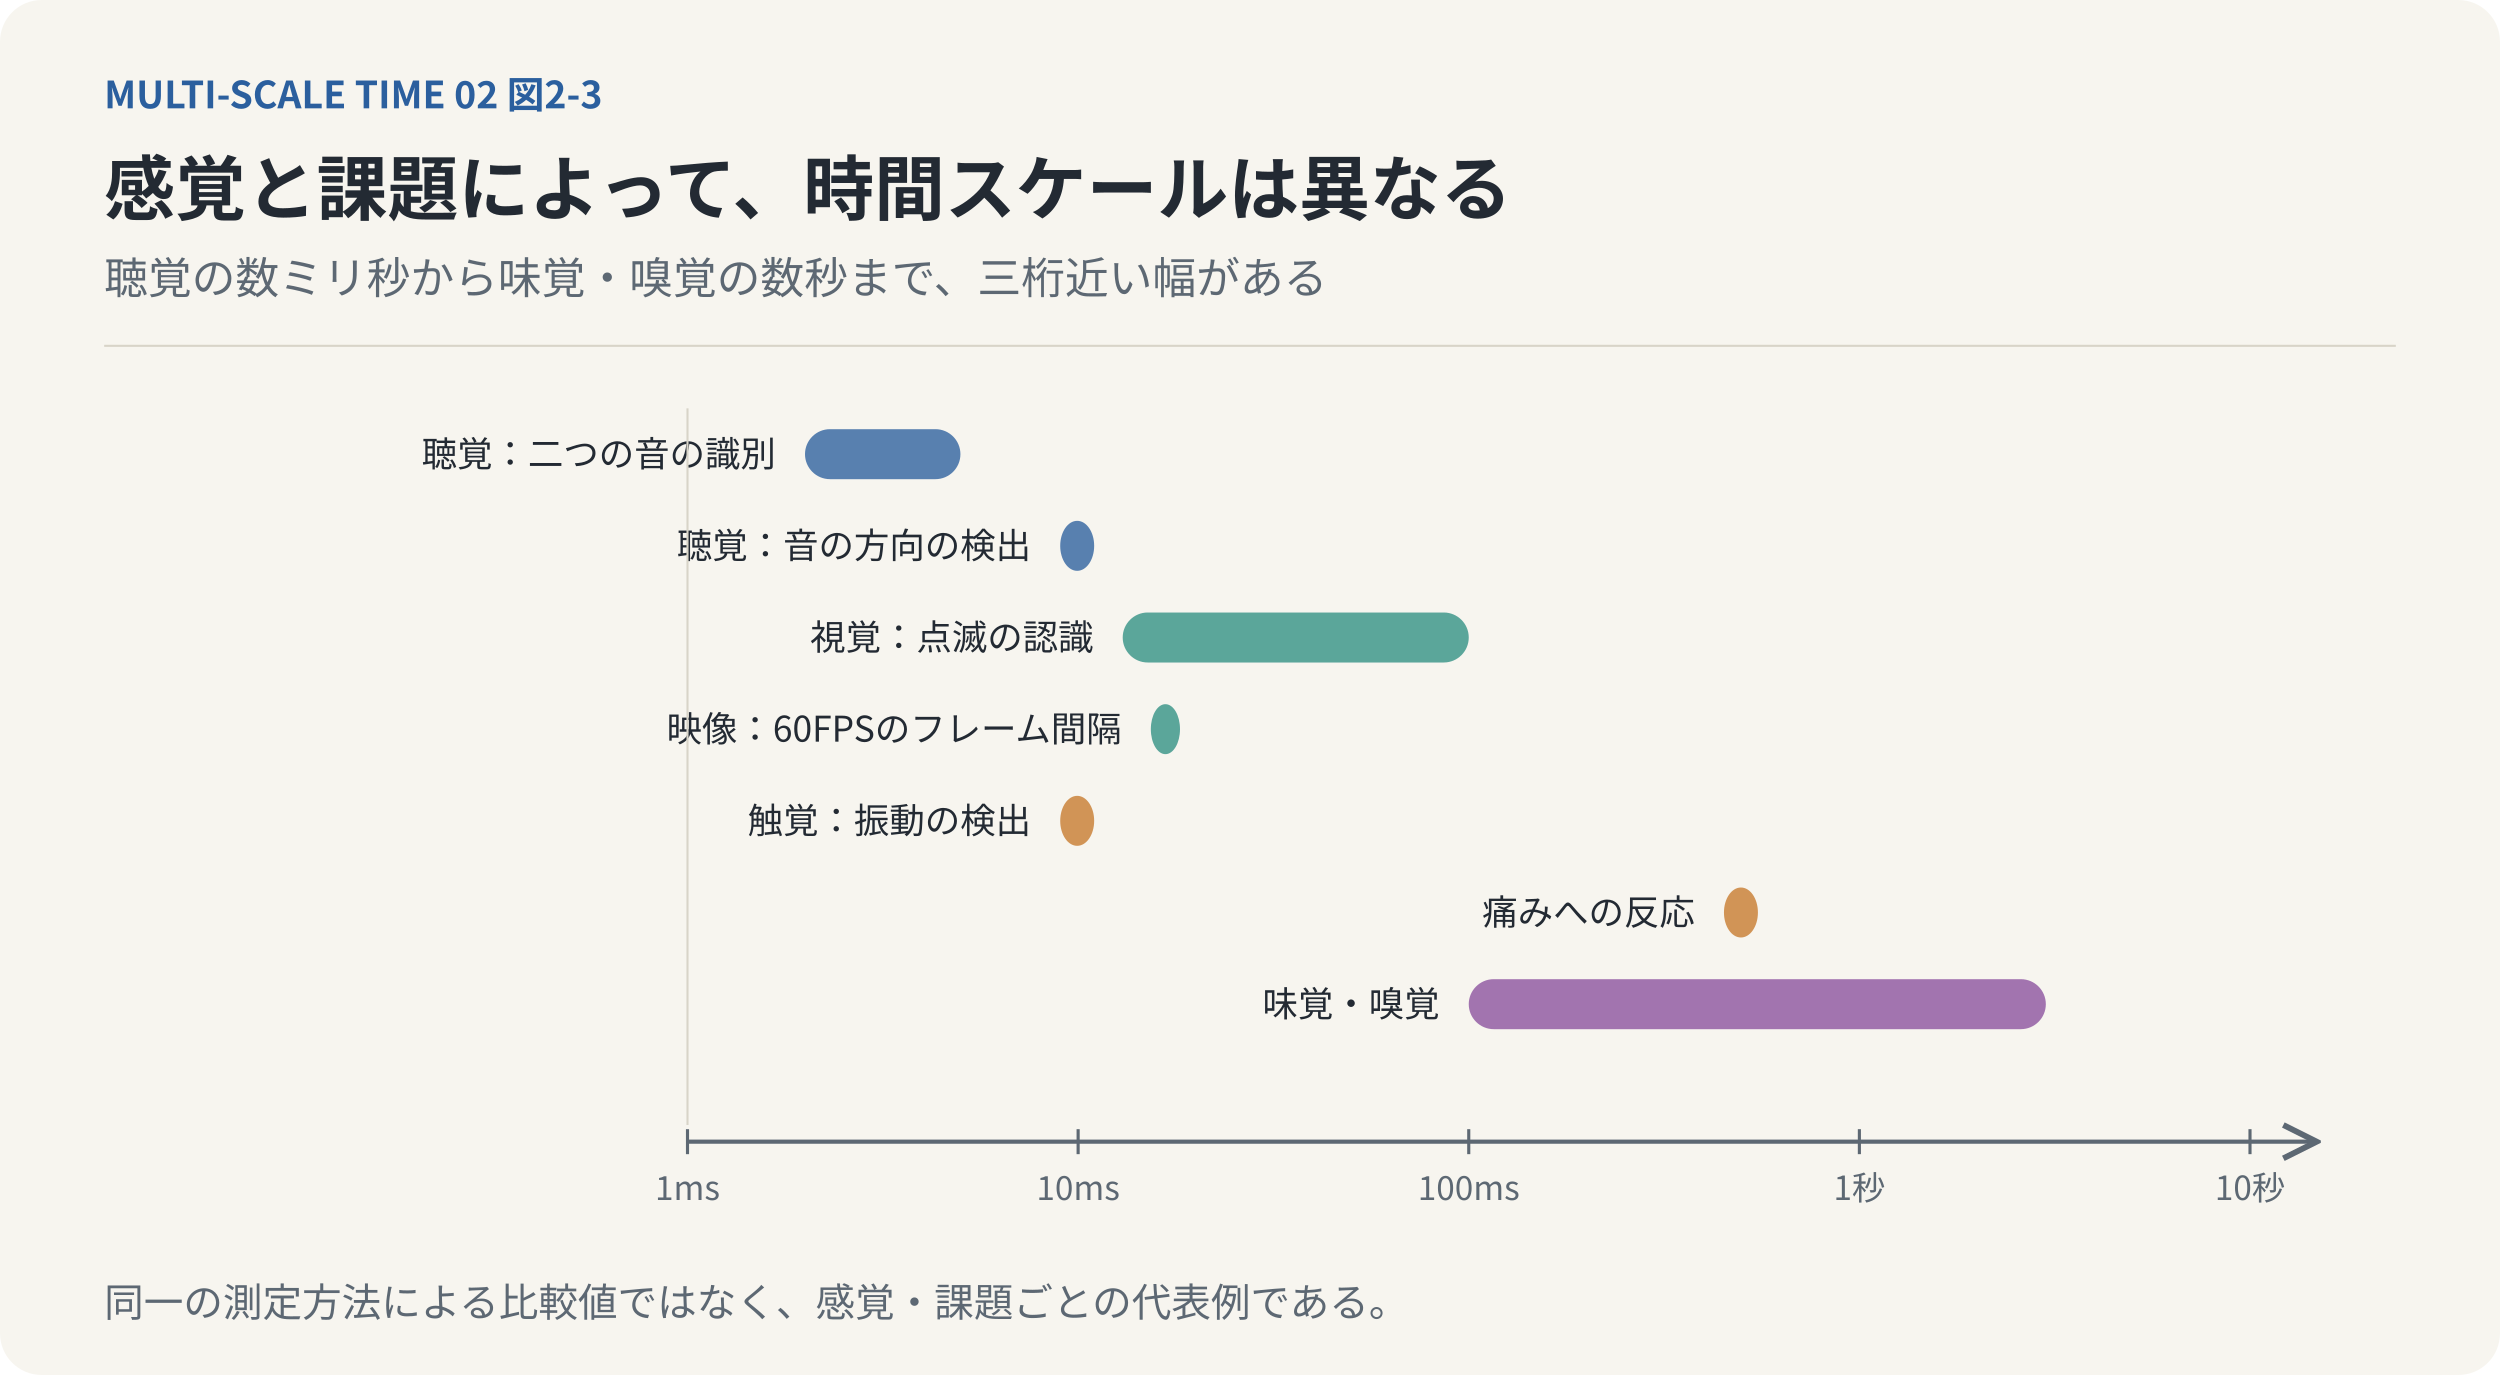
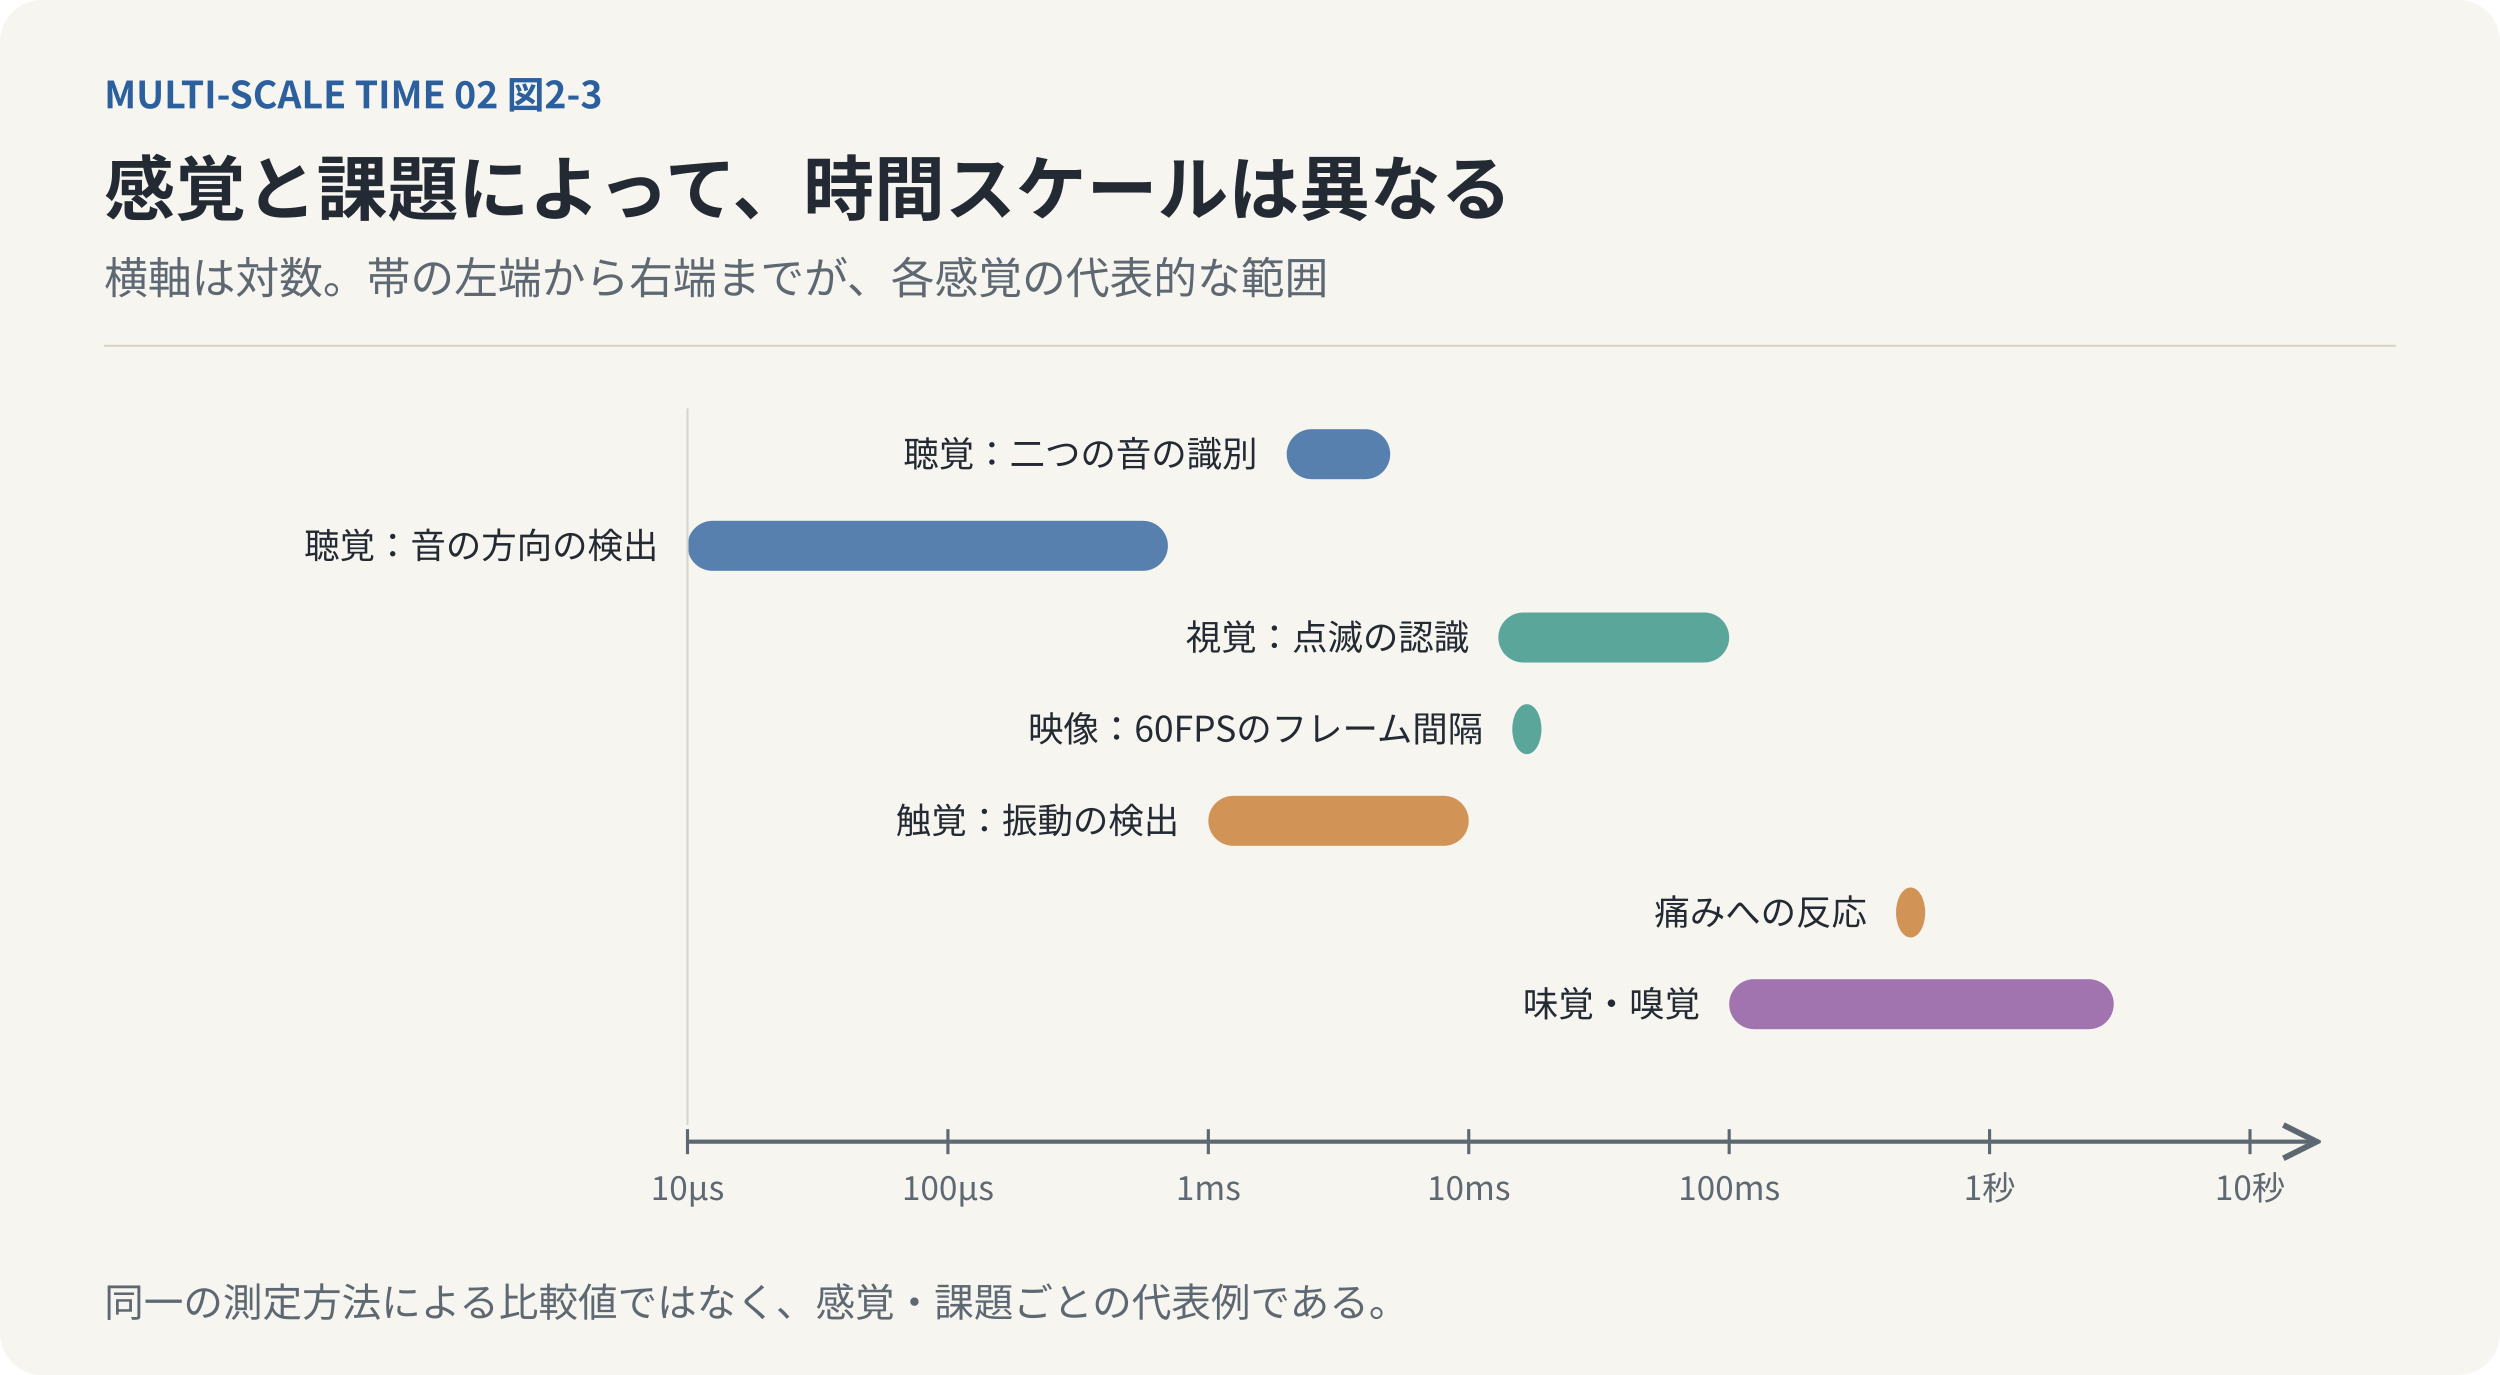
<svg xmlns="http://www.w3.org/2000/svg" width="1200" height="660" viewBox="0 0 1200 660" role="img" aria-labelledby="title desc">
  <defs>
-     <marker id="arrow" markerWidth="10" markerHeight="10" refX="8" refY="5" orient="auto-start-reverse">
+     <marker id="arrow-5d6873" markerWidth="10" markerHeight="10" refX="8" refY="5" orient="auto-start-reverse">
      <path d="M1,1 L9,5 L1,9" fill="none" stroke="#5d6873" stroke-width="1.4" />
-     </marker>
-     <marker id="arrow-blue" markerWidth="10" markerHeight="10" refX="8" refY="5" orient="auto-start-reverse">
-       <path d="M1,1 L9,5 L1,9" fill="none" stroke="#2b5f9e" stroke-width="1.4" />
-     </marker>
-     <marker id="arrow-amber" markerWidth="10" markerHeight="10" refX="8" refY="5" orient="auto-start-reverse">
-       <path d="M1,1 L9,5 L1,9" fill="none" stroke="#c7792b" stroke-width="1.4" />
-     </marker>
-     <marker id="arrow-teal" markerWidth="10" markerHeight="10" refX="8" refY="5" orient="auto-start-reverse">
-       <path d="M1,1 L9,5 L1,9" fill="none" stroke="#2f8f83" stroke-width="1.4" />
    </marker>
  </defs>
  <rect width="1200" height="660" rx="20" fill="#f7f5ef" />
  <g font-family="system-ui, -apple-system, &quot;Hiragino Kaku Gothic ProN&quot;, &quot;Noto Sans CJK JP&quot;, Meiryo, sans-serif">
    <text x="50.0" y="52.0" fill="#2b5f9e" font-size="18" text-anchor="start" font-weight="700">MULTI-SCALE TIME     02     図2-3</text>
    <text x="50.0" y="103.0" fill="#232a33" font-size="34" text-anchor="start" font-weight="700">感覚と課題によって、時間スケールは異なる</text>
-     <text x="50.0" y="141.0" fill="#5d6873" font-size="21" text-anchor="start" font-weight="400">聴覚の数ミリ秒から味覚・嗅覚の数秒まで、三桁近い幅がある</text>
+     <text x="50.0" y="141.0" fill="#5d6873" font-size="21" text-anchor="start" font-weight="400">横軸は対数。帯の左端から右端までが、各感覚の代表的な範囲</text>
    <line x1="50.0" y1="166.0" x2="1150.0" y2="166.0" stroke="#d8d4c8" stroke-width="1" />
-     <line x1="330.0" y1="548.0" x2="1110.0" y2="548.0" stroke="#5d6873" stroke-width="2" marker-end="url(#arrow)" />
+     <line x1="330.0" y1="548.0" x2="1110.0" y2="548.0" stroke="#5d6873" stroke-width="2" marker-end="url(#arrow-5d6873)" />
    <line x1="330.0" y1="542.0" x2="330.0" y2="554.0" stroke="#5d6873" stroke-width="1.5" />
-     <text x="330.0" y="576.0" fill="#5d6873" font-size="16" text-anchor="middle" font-weight="400">1ms</text>
-     <line x1="517.5" y1="542.0" x2="517.5" y2="554.0" stroke="#5d6873" stroke-width="1.5" />
-     <text x="517.5" y="576.0" fill="#5d6873" font-size="16" text-anchor="middle" font-weight="400">10ms</text>
+     <text x="330.0" y="576.0" fill="#5d6873" font-size="16" text-anchor="middle" font-weight="400">10μs</text>
+     <line x1="455.0" y1="542.0" x2="455.0" y2="554.0" stroke="#5d6873" stroke-width="1.5" />
+     <text x="455.0" y="576.0" fill="#5d6873" font-size="16" text-anchor="middle" font-weight="400">100μs</text>
+     <line x1="580.0" y1="542.0" x2="580.0" y2="554.0" stroke="#5d6873" stroke-width="1.5" />
+     <text x="580.0" y="576.0" fill="#5d6873" font-size="16" text-anchor="middle" font-weight="400">1ms</text>
    <line x1="705.0" y1="542.0" x2="705.0" y2="554.0" stroke="#5d6873" stroke-width="1.5" />
-     <text x="705.0" y="576.0" fill="#5d6873" font-size="16" text-anchor="middle" font-weight="400">100ms</text>
-     <line x1="892.5" y1="542.0" x2="892.5" y2="554.0" stroke="#5d6873" stroke-width="1.5" />
-     <text x="892.5" y="576.0" fill="#5d6873" font-size="16" text-anchor="middle" font-weight="400">1秒</text>
+     <text x="705.0" y="576.0" fill="#5d6873" font-size="16" text-anchor="middle" font-weight="400">10ms</text>
+     <line x1="830.0" y1="542.0" x2="830.0" y2="554.0" stroke="#5d6873" stroke-width="1.5" />
+     <text x="830.0" y="576.0" fill="#5d6873" font-size="16" text-anchor="middle" font-weight="400">100ms</text>
+     <line x1="955.0" y1="542.0" x2="955.0" y2="554.0" stroke="#5d6873" stroke-width="1.5" />
+     <text x="955.0" y="576.0" fill="#5d6873" font-size="16" text-anchor="middle" font-weight="400">1秒</text>
    <line x1="1080.0" y1="542.0" x2="1080.0" y2="554.0" stroke="#5d6873" stroke-width="1.5" />
    <text x="1080.0" y="576.0" fill="#5d6873" font-size="16" text-anchor="middle" font-weight="400">10秒</text>
-     <rect x="386.4" y="206.0" width="74.6" height="24.0" rx="12.0" fill="#2b5f9e" stroke="none" stroke-width="0" opacity="0.78" />
-     <text x="372.4" y="224.0" fill="#232a33" font-size="17" text-anchor="end" font-weight="400">聴覚：二つの音の識別</text>
-     <rect x="508.9" y="250.0" width="16.3" height="24.0" rx="12.0" fill="#2b5f9e" stroke="none" stroke-width="0" opacity="0.78" />
-     <text x="494.9" y="268.0" fill="#232a33" font-size="17" text-anchor="end" font-weight="400">聴覚：音の方向の検出</text>
-     <rect x="538.9" y="294.0" width="166.1" height="24.0" rx="12.0" fill="#2f8f83" stroke="none" stroke-width="0" opacity="0.78" />
-     <text x="524.9" y="312.0" fill="#232a33" font-size="17" text-anchor="end" font-weight="400">視覚：点滅の認識</text>
-     <rect x="552.4" y="338.0" width="14.0" height="24.0" rx="12.0" fill="#2f8f83" stroke="none" stroke-width="0" opacity="0.78" />
-     <text x="538.4" y="356.0" fill="#232a33" font-size="17" text-anchor="end" font-weight="400">映像：60FPSのフレーム間隔</text>
-     <rect x="508.9" y="382.0" width="16.3" height="24.0" rx="12.0" fill="#c7792b" stroke="none" stroke-width="0" opacity="0.78" />
-     <text x="494.9" y="400.0" fill="#232a33" font-size="17" text-anchor="end" font-weight="400">触覚：振動の検出</text>
-     <rect x="827.5" y="426.0" width="16.3" height="24.0" rx="12.0" fill="#c7792b" stroke="none" stroke-width="0" opacity="0.78" />
-     <text x="813.5" y="444.0" fill="#232a33" font-size="17" text-anchor="end" font-weight="400">痛みへの反応</text>
-     <rect x="705.0" y="470.0" width="277.0" height="24.0" rx="12.0" fill="#8a4f9e" stroke="none" stroke-width="0" opacity="0.78" />
-     <text x="691.0" y="488.0" fill="#232a33" font-size="17" text-anchor="end" font-weight="400">味覚・嗅覚</text>
+     <rect x="617.6" y="206.0" width="49.7" height="24.0" rx="12.0" fill="#2b5f9e" stroke="none" stroke-width="0" opacity="0.78" />
+     <text x="603.6" y="224.0" fill="#232a33" font-size="17" text-anchor="end" font-weight="400">聴覚：二つの音の識別</text>
+     <rect x="330.0" y="250.0" width="230.6" height="24.0" rx="12.0" fill="#2b5f9e" stroke="none" stroke-width="0" opacity="0.78" />
+     <text x="316.0" y="268.0" fill="#232a33" font-size="17" text-anchor="end" font-weight="400">聴覚：音の方向の検出</text>
+     <rect x="719.2" y="294.0" width="110.8" height="24.0" rx="12.0" fill="#2f8f83" stroke="none" stroke-width="0" opacity="0.78" />
+     <text x="705.2" y="312.0" fill="#232a33" font-size="17" text-anchor="end" font-weight="400">視覚：点滅の認識</text>
+     <rect x="725.9" y="338.0" width="14.0" height="24.0" rx="12.0" fill="#2f8f83" stroke="none" stroke-width="0" opacity="0.78" />
+     <text x="711.9" y="356.0" fill="#232a33" font-size="17" text-anchor="end" font-weight="400">映像：60FPSのフレーム間隔</text>
+     <rect x="580.0" y="382.0" width="125.0" height="24.0" rx="12.0" fill="#c7792b" stroke="none" stroke-width="0" opacity="0.78" />
+     <text x="566.0" y="400.0" fill="#232a33" font-size="17" text-anchor="end" font-weight="400">触覚：振動の検出</text>
+     <rect x="910.1" y="426.0" width="14.0" height="24.0" rx="12.0" fill="#c7792b" stroke="none" stroke-width="0" opacity="0.78" />
+     <text x="896.1" y="444.0" fill="#232a33" font-size="17" text-anchor="end" font-weight="400">痛みへの反応</text>
+     <rect x="830.0" y="470.0" width="184.6" height="24.0" rx="12.0" fill="#8a4f9e" stroke="none" stroke-width="0" opacity="0.78" />
+     <text x="816.0" y="488.0" fill="#232a33" font-size="17" text-anchor="end" font-weight="400">味覚・嗅覚</text>
    <line x1="330.0" y1="196.0" x2="330.0" y2="540.0" stroke="#d8d4c8" stroke-width="1" />
    <text x="50.0" y="632.0" fill="#5d6873" font-size="19" text-anchor="start" font-weight="400">同一の測定方法による比較値ではなく、感覚・課題ごとの代表例である。</text>
  </g>
</svg>
